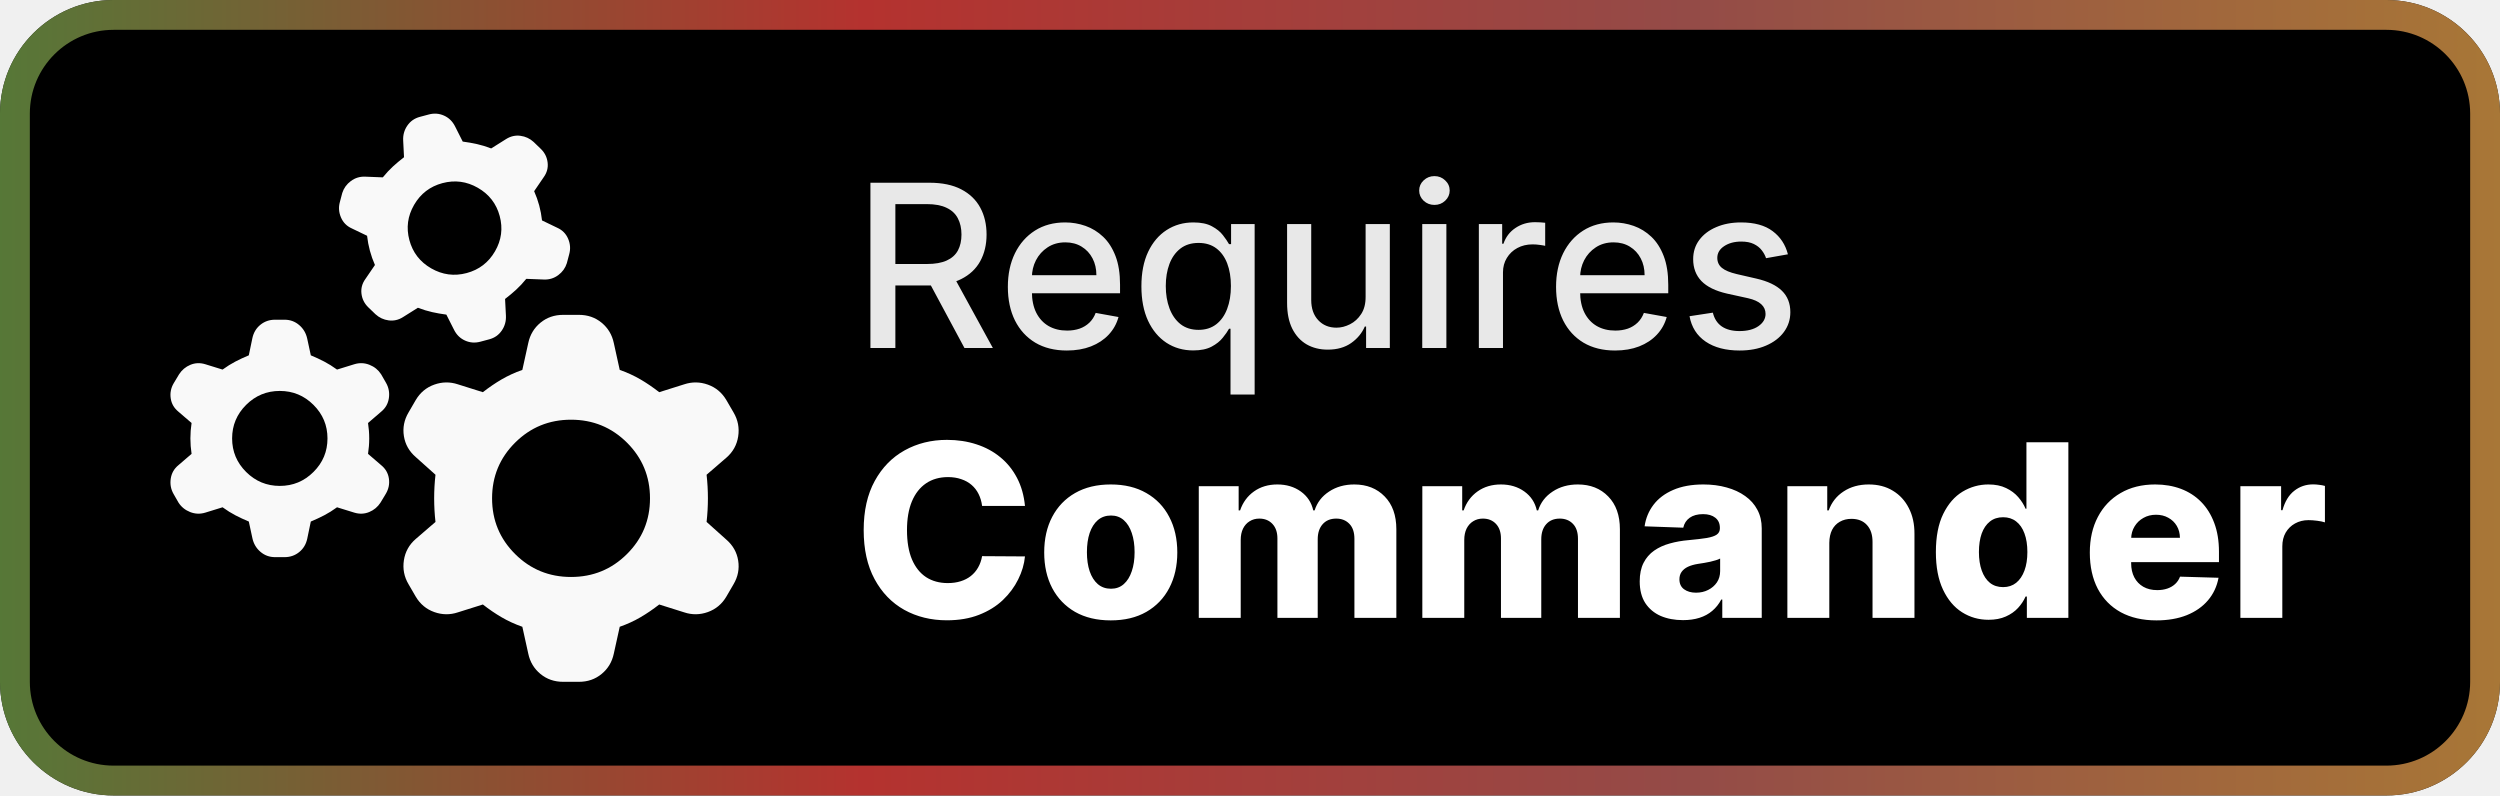
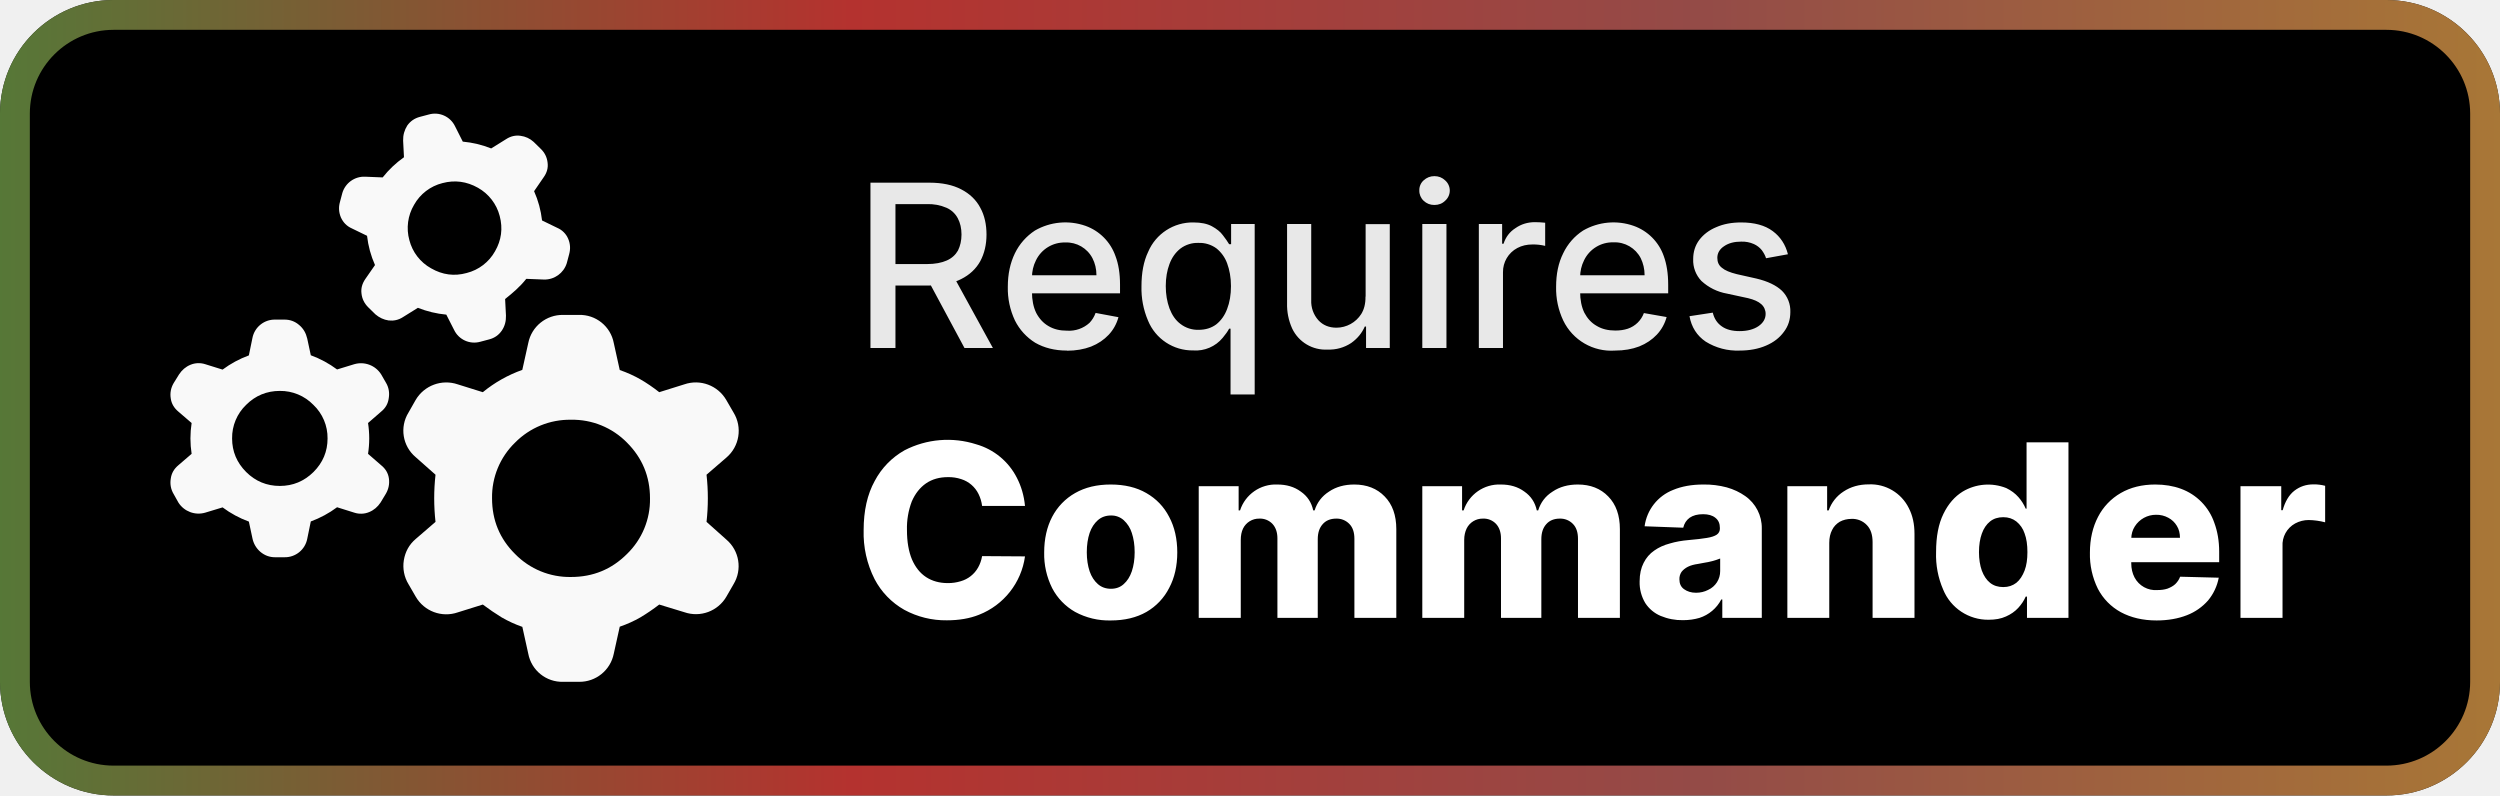
- <svg xmlns="http://www.w3.org/2000/svg" width="176" height="56" viewBox="0 0 176 56" fill="none">
-   <rect width="176" height="56" rx="8" fill="black" />
-   <rect x="1.05" y="1.05" width="173.9" height="53.9" rx="6.95" stroke="url(#paint0_linear_1_50)" stroke-opacity="0.88" stroke-width="2.1" />
-   <g filter="url(#filter0_d_1_50)">
-     <path d="M36.773 44.125C36.248 43.94 35.762 43.718 35.314 43.456C34.866 43.195 34.426 42.895 33.994 42.556L32.233 43.11C31.677 43.295 31.121 43.287 30.566 43.087C30.01 42.887 29.577 42.526 29.268 42.003L28.759 41.126C28.45 40.604 28.342 40.042 28.434 39.443C28.527 38.843 28.805 38.343 29.268 37.943L30.658 36.744C30.596 36.19 30.565 35.637 30.565 35.083C30.565 34.53 30.596 33.976 30.658 33.422L29.268 32.177C28.805 31.777 28.527 31.285 28.434 30.701C28.342 30.116 28.45 29.563 28.759 29.04L29.268 28.163C29.577 27.641 30.009 27.279 30.566 27.079C31.121 26.88 31.677 26.872 32.233 27.056L33.994 27.61C34.426 27.272 34.866 26.972 35.314 26.71C35.762 26.449 36.248 26.226 36.773 26.041L37.19 24.15C37.314 23.566 37.599 23.089 38.047 22.72C38.495 22.351 39.028 22.166 39.645 22.166H40.757C41.375 22.166 41.907 22.351 42.355 22.72C42.803 23.089 43.089 23.566 43.212 24.15L43.629 26.041C44.154 26.226 44.641 26.449 45.088 26.71C45.536 26.972 45.976 27.272 46.409 27.61L48.169 27.056C48.725 26.872 49.281 26.88 49.837 27.079C50.393 27.279 50.825 27.641 51.134 28.163L51.644 29.04C51.952 29.563 52.06 30.124 51.968 30.724C51.876 31.323 51.598 31.823 51.134 32.223L49.744 33.422C49.806 33.976 49.837 34.53 49.837 35.083C49.837 35.637 49.806 36.19 49.744 36.744L51.134 37.989C51.597 38.389 51.875 38.881 51.968 39.466C52.06 40.05 51.952 40.604 51.644 41.126L51.134 42.003C50.825 42.526 50.393 42.887 49.837 43.087C49.281 43.287 48.725 43.295 48.169 43.11L46.409 42.556C45.976 42.895 45.536 43.195 45.088 43.456C44.641 43.718 44.154 43.94 43.629 44.125L43.212 46.016C43.089 46.601 42.803 47.077 42.355 47.446C41.907 47.816 41.375 48 40.757 48H39.645C39.028 48 38.495 47.816 38.047 47.446C37.599 47.077 37.313 46.601 37.19 46.016L36.773 44.125ZM40.201 40.619C41.745 40.619 43.058 40.081 44.139 39.004C45.22 37.928 45.76 36.621 45.76 35.083C45.76 33.545 45.22 32.239 44.139 31.162C43.058 30.086 41.745 29.547 40.201 29.547C38.657 29.547 37.345 30.086 36.264 31.162C35.183 32.239 34.642 33.545 34.642 35.083C34.642 36.621 35.183 37.928 36.264 39.004C37.345 40.081 38.657 40.619 40.201 40.619Z" fill="#F9F9F9" />
-     <path d="M17.516 36.716C17.18 36.576 16.866 36.43 16.572 36.277C16.278 36.124 15.977 35.936 15.67 35.713L14.453 36.089C14.089 36.2 13.732 36.186 13.383 36.047C13.033 35.908 12.76 35.685 12.564 35.378L12.229 34.793C12.033 34.459 11.963 34.097 12.019 33.707C12.075 33.317 12.256 32.996 12.564 32.746L13.487 31.952C13.432 31.59 13.404 31.227 13.404 30.865C13.404 30.503 13.432 30.141 13.487 29.779L12.564 28.985C12.256 28.734 12.074 28.421 12.019 28.044C11.963 27.668 12.033 27.313 12.229 26.979L12.606 26.352C12.802 26.046 13.068 25.823 13.403 25.683C13.739 25.544 14.089 25.53 14.453 25.642L15.669 26.018C15.977 25.795 16.278 25.607 16.572 25.454C16.866 25.3 17.18 25.154 17.516 25.015L17.768 23.803C17.852 23.413 18.041 23.1 18.334 22.863C18.628 22.626 18.971 22.508 19.363 22.508H20.034C20.426 22.508 20.768 22.633 21.062 22.884C21.356 23.134 21.545 23.455 21.629 23.845L21.881 25.015C22.216 25.154 22.531 25.3 22.825 25.454C23.118 25.607 23.419 25.795 23.727 26.018L24.944 25.642C25.308 25.53 25.664 25.544 26.014 25.683C26.364 25.823 26.637 26.046 26.832 26.352L27.168 26.937C27.364 27.271 27.434 27.634 27.378 28.024C27.322 28.414 27.14 28.734 26.832 28.985L25.909 29.779C25.965 30.141 25.993 30.503 25.993 30.865C25.993 31.227 25.965 31.59 25.909 31.952L26.832 32.746C27.14 32.996 27.322 33.31 27.378 33.686C27.434 34.062 27.364 34.417 27.168 34.752L26.791 35.378C26.595 35.685 26.329 35.908 25.993 36.047C25.657 36.186 25.308 36.2 24.944 36.089L23.727 35.713C23.419 35.936 23.118 36.124 22.825 36.277C22.531 36.43 22.216 36.576 21.881 36.716L21.629 37.928C21.545 38.318 21.356 38.631 21.062 38.868C20.769 39.105 20.426 39.223 20.034 39.223H19.363C18.971 39.223 18.628 39.098 18.334 38.847C18.041 38.596 17.852 38.276 17.768 37.886L17.516 36.716ZM19.698 34.208C20.622 34.208 21.412 33.881 22.069 33.226C22.727 32.572 23.055 31.785 23.055 30.865C23.055 29.946 22.727 29.159 22.069 28.504C21.412 27.849 20.622 27.522 19.698 27.522C18.775 27.522 17.985 27.849 17.327 28.504C16.67 29.159 16.341 29.946 16.341 30.865C16.341 31.785 16.67 32.572 17.327 33.226C17.985 33.881 18.775 34.208 19.698 34.208Z" fill="#F9F9F9" />
-     <path d="M29.553 8.229C29.182 8.328 28.889 8.533 28.675 8.845C28.461 9.156 28.363 9.507 28.384 9.898L28.443 11.069C28.161 11.286 27.9 11.504 27.661 11.723C27.422 11.943 27.185 12.197 26.95 12.486L25.702 12.437C25.329 12.423 24.995 12.527 24.699 12.747C24.404 12.967 24.202 13.247 24.095 13.587L23.926 14.226C23.826 14.592 23.852 14.952 24.004 15.307C24.156 15.663 24.41 15.92 24.766 16.08L25.842 16.598C25.882 16.955 25.947 17.305 26.04 17.648C26.132 17.991 26.251 18.327 26.396 18.656L25.724 19.641C25.496 19.956 25.404 20.299 25.447 20.669C25.49 21.039 25.647 21.358 25.917 21.625L26.434 22.123C26.698 22.364 27.006 22.508 27.36 22.555C27.713 22.602 28.048 22.527 28.364 22.329L29.42 21.666C29.769 21.799 30.101 21.901 30.419 21.972C30.736 22.043 31.071 22.102 31.424 22.149L31.972 23.233C32.15 23.581 32.409 23.83 32.748 23.98C33.086 24.13 33.441 24.156 33.812 24.057L34.447 23.887C34.818 23.788 35.111 23.583 35.325 23.271C35.54 22.959 35.637 22.608 35.617 22.218L35.557 21.046C35.84 20.829 36.1 20.612 36.339 20.392C36.579 20.173 36.816 19.919 37.05 19.63L38.298 19.679C38.671 19.692 39.005 19.589 39.301 19.369C39.597 19.149 39.798 18.869 39.905 18.529L40.074 17.89C40.174 17.524 40.148 17.163 39.996 16.808C39.844 16.453 39.59 16.196 39.234 16.036L38.158 15.518C38.119 15.16 38.053 14.81 37.961 14.467C37.868 14.125 37.75 13.789 37.604 13.46L38.276 12.475C38.504 12.16 38.596 11.817 38.553 11.447C38.511 11.076 38.354 10.758 38.083 10.491L37.566 9.992C37.302 9.752 36.994 9.608 36.641 9.561C36.287 9.514 35.952 9.589 35.636 9.786L34.58 10.45C34.231 10.317 33.899 10.214 33.582 10.144C33.264 10.073 32.929 10.014 32.576 9.967L32.029 8.883C31.85 8.535 31.591 8.286 31.253 8.136C30.914 7.986 30.56 7.96 30.189 8.059L29.553 8.229ZM31.148 12.892C32.023 12.659 32.854 12.769 33.644 13.223C34.433 13.677 34.945 14.339 35.179 15.21C35.413 16.08 35.303 16.909 34.847 17.695C34.391 18.481 33.726 18.99 32.852 19.224C31.978 19.457 31.146 19.346 30.357 18.893C29.567 18.439 29.055 17.777 28.821 16.906C28.587 16.036 28.698 15.207 29.153 14.421C29.609 13.635 30.274 13.126 31.148 12.892Z" fill="#F9F9F9" />
+ <svg xmlns="http://www.w3.org/2000/svg" width="176" height="56" fill="none">
+   <rect width="176" height="56" fill="#000" rx="8" />
+   <rect width="173.9" height="53.9" x="1.05" y="1.05" stroke="url(#a)" stroke-opacity=".88" stroke-width="2.1" rx="6.95" />
+   <g fill="#F9F9F9" filter="url(#b)">
+     <path d="M36.77 44.13a8.44 8.44 0 0 1-1.46-.67c-.44-.27-.88-.57-1.32-.9l-1.76.55a2.48 2.48 0 0 1-2.96-1.1l-.51-.88a2.48 2.48 0 0 1-.33-1.69c.1-.6.37-1.1.84-1.5l1.39-1.2a14.98 14.98 0 0 1 0-3.32l-1.4-1.24a2.43 2.43 0 0 1-.5-3.14l.5-.88a2.5 2.5 0 0 1 2.97-1.1l1.76.55a9.28 9.28 0 0 1 2.78-1.57l.42-1.89a2.46 2.46 0 0 1 2.46-1.98h1.1a2.43 2.43 0 0 1 2.46 1.98l.42 1.9c.52.18 1.01.4 1.46.66.45.26.89.56 1.32.9l1.76-.55a2.48 2.48 0 0 1 2.96 1.1l.51.88a2.47 2.47 0 0 1-.51 3.18l-1.39 1.2a15 15 0 0 1 0 3.32l1.4 1.25a2.45 2.45 0 0 1 .5 3.14l-.5.87a2.48 2.48 0 0 1-2.96 1.1l-1.77-.54a14 14 0 0 1-1.32.9c-.45.26-.94.48-1.46.66l-.42 1.9A2.46 2.46 0 0 1 40.76 48h-1.11a2.43 2.43 0 0 1-2.46-1.98l-.42-1.9Zm3.43-3.51c1.55 0 2.86-.54 3.94-1.62a5.33 5.33 0 0 0 1.62-3.92c0-1.53-.54-2.84-1.62-3.92a5.37 5.37 0 0 0-3.94-1.61 5.4 5.4 0 0 0-3.94 1.61 5.33 5.33 0 0 0-1.62 3.92c0 1.54.54 2.85 1.62 3.92a5.37 5.37 0 0 0 3.94 1.62Zm-22.68-3.9a7.29 7.29 0 0 1-1.85-1l-1.22.37a1.68 1.68 0 0 1-1.89-.71l-.33-.59c-.2-.33-.27-.7-.21-1.08.05-.4.24-.71.54-.96l.93-.8a7.13 7.13 0 0 1 0-2.17l-.93-.8c-.3-.25-.49-.56-.54-.94-.06-.37.01-.73.2-1.06l.39-.63c.2-.3.46-.53.8-.67a1.5 1.5 0 0 1 1.04-.04l1.22.38a7.33 7.33 0 0 1 1.85-1l.25-1.22a1.6 1.6 0 0 1 1.6-1.3h.66c.4 0 .74.13 1.03.38.3.25.48.57.57.96l.25 1.17a7.33 7.33 0 0 1 1.85 1l1.21-.37a1.68 1.68 0 0 1 1.89.71l.34.59c.2.33.26.7.2 1.08-.05.4-.23.71-.54.96l-.92.8a7.11 7.11 0 0 1 0 2.17l.92.8c.31.25.5.56.55.94.05.37-.02.73-.21 1.06l-.38.63c-.2.3-.46.53-.8.67a1.5 1.5 0 0 1-1.05.04l-1.21-.38a7.35 7.35 0 0 1-1.85 1l-.25 1.22a1.6 1.6 0 0 1-1.6 1.3h-.67c-.39 0-.73-.13-1.03-.38a1.7 1.7 0 0 1-.56-.96l-.25-1.17Zm2.18-2.51c.92 0 1.71-.33 2.37-.98.66-.66.99-1.45.99-2.36a3.2 3.2 0 0 0-1-2.37 3.24 3.24 0 0 0-2.36-.98c-.92 0-1.72.33-2.37.98a3.21 3.21 0 0 0-.99 2.37c0 .91.33 1.7.99 2.36.65.65 1.45.98 2.37.98Zm9.85-25.98c-.37.1-.66.3-.88.61-.2.32-.3.67-.29 1.06l.06 1.17a7.17 7.17 0 0 0-1.5 1.42l-1.24-.05a1.6 1.6 0 0 0-1.6 1.15l-.17.64c-.1.36-.08.72.07 1.08.16.35.41.61.77.77l1.07.52a6.98 6.98 0 0 0 .56 2.06l-.68.98c-.22.32-.32.66-.27 1.03.04.37.2.69.47.96l.51.5c.27.23.58.38.93.43.35.04.69-.03 1-.23l1.06-.66a7.23 7.23 0 0 0 2 .48l.55 1.08a1.57 1.57 0 0 0 1.84.83l.64-.17c.37-.1.66-.3.88-.62.21-.31.3-.66.29-1.05l-.06-1.17c.28-.22.54-.44.78-.66.24-.22.48-.47.71-.76l1.25.05a1.64 1.64 0 0 0 1.6-1.15l.17-.64c.1-.37.08-.73-.07-1.08a1.45 1.45 0 0 0-.77-.77l-1.07-.52a6.98 6.98 0 0 0-.56-2.06l.68-.99c.22-.31.32-.65.27-1.02-.04-.37-.2-.7-.47-.96l-.51-.5a1.67 1.67 0 0 0-.93-.43c-.35-.05-.69.03-1 .23l-1.06.66a7.21 7.21 0 0 0-2-.48l-.55-1.09a1.57 1.57 0 0 0-1.84-.82l-.64.17Zm1.6 4.66c.87-.23 1.7-.12 2.5.33a3.2 3.2 0 0 1 1.53 1.99c.23.87.12 1.7-.33 2.48a3.17 3.17 0 0 1-2 1.53c-.87.24-1.7.13-2.5-.33a3.16 3.16 0 0 1-1.53-1.98 3.2 3.2 0 0 1 .33-2.49 3.17 3.17 0 0 1 2-1.53Z" />
  </g>
-   <g filter="url(#filter1_d_1_50)">
-     <path d="M61.278 24.5V12.864H65.426C66.328 12.864 67.076 13.019 67.67 13.329C68.269 13.64 68.716 14.07 69.011 14.619C69.307 15.165 69.454 15.795 69.454 16.511C69.454 17.224 69.305 17.85 69.006 18.392C68.71 18.93 68.263 19.349 67.665 19.648C67.07 19.947 66.322 20.097 65.42 20.097H62.278V18.585H65.261C65.829 18.585 66.292 18.504 66.648 18.341C67.008 18.178 67.271 17.941 67.438 17.631C67.604 17.32 67.688 16.947 67.688 16.511C67.688 16.072 67.602 15.691 67.432 15.369C67.265 15.047 67.002 14.801 66.642 14.631C66.286 14.456 65.818 14.369 65.239 14.369H63.034V24.5H61.278ZM67.023 19.25L69.898 24.5H67.898L65.079 19.25H67.023ZM75.106 24.676C74.247 24.676 73.506 24.492 72.885 24.125C72.267 23.754 71.79 23.233 71.453 22.562C71.12 21.888 70.953 21.099 70.953 20.193C70.953 19.299 71.12 18.511 71.453 17.829C71.79 17.148 72.26 16.616 72.862 16.233C73.468 15.85 74.177 15.659 74.987 15.659C75.48 15.659 75.957 15.741 76.419 15.903C76.881 16.066 77.296 16.322 77.663 16.67C78.031 17.019 78.32 17.472 78.533 18.028C78.745 18.581 78.851 19.254 78.851 20.045V20.648H71.913V19.375H77.186C77.186 18.928 77.095 18.532 76.913 18.188C76.731 17.839 76.476 17.564 76.146 17.364C75.82 17.163 75.438 17.062 74.999 17.062C74.521 17.062 74.105 17.18 73.749 17.415C73.396 17.646 73.124 17.949 72.93 18.324C72.741 18.695 72.646 19.099 72.646 19.534V20.528C72.646 21.112 72.749 21.608 72.953 22.017C73.161 22.426 73.451 22.739 73.822 22.954C74.194 23.167 74.627 23.273 75.124 23.273C75.445 23.273 75.739 23.227 76.004 23.136C76.269 23.042 76.499 22.901 76.692 22.716C76.885 22.53 77.033 22.301 77.135 22.028L78.743 22.318C78.614 22.792 78.383 23.206 78.05 23.562C77.72 23.915 77.305 24.189 76.805 24.386C76.309 24.579 75.743 24.676 75.106 24.676ZM86.628 27.773V23.142H86.525C86.423 23.328 86.275 23.54 86.082 23.778C85.893 24.017 85.632 24.225 85.298 24.403C84.965 24.581 84.533 24.67 84.003 24.67C83.298 24.67 82.669 24.491 82.117 24.131C81.567 23.767 81.135 23.25 80.821 22.579C80.51 21.905 80.355 21.097 80.355 20.153C80.355 19.21 80.512 18.403 80.827 17.733C81.145 17.062 81.581 16.549 82.133 16.193C82.686 15.837 83.313 15.659 84.014 15.659C84.556 15.659 84.992 15.75 85.321 15.932C85.654 16.11 85.912 16.318 86.094 16.557C86.279 16.795 86.423 17.006 86.525 17.188H86.668V15.773H88.327V27.773H86.628ZM84.378 23.222C84.867 23.222 85.279 23.093 85.617 22.835C85.957 22.574 86.215 22.212 86.389 21.75C86.567 21.288 86.656 20.75 86.656 20.136C86.656 19.53 86.569 19 86.395 18.545C86.221 18.091 85.965 17.737 85.628 17.483C85.291 17.229 84.874 17.102 84.378 17.102C83.867 17.102 83.44 17.235 83.099 17.5C82.758 17.765 82.501 18.127 82.327 18.585C82.156 19.044 82.071 19.561 82.071 20.136C82.071 20.72 82.158 21.244 82.332 21.71C82.507 22.176 82.764 22.545 83.105 22.818C83.45 23.087 83.874 23.222 84.378 23.222ZM96.139 20.881V15.773H97.844V24.5H96.173V22.989H96.082C95.882 23.454 95.56 23.843 95.117 24.153C94.677 24.46 94.13 24.614 93.474 24.614C92.914 24.614 92.418 24.491 91.986 24.244C91.558 23.994 91.221 23.625 90.974 23.136C90.732 22.648 90.611 22.044 90.611 21.324V15.773H92.31V21.119C92.31 21.714 92.474 22.188 92.804 22.54C93.133 22.892 93.561 23.068 94.088 23.068C94.406 23.068 94.722 22.989 95.037 22.829C95.355 22.67 95.618 22.43 95.827 22.108C96.039 21.786 96.143 21.377 96.139 20.881ZM100.126 24.5V15.773H101.825V24.5H100.126ZM100.984 14.426C100.689 14.426 100.435 14.328 100.223 14.131C100.015 13.93 99.91 13.691 99.91 13.415C99.91 13.134 100.015 12.896 100.223 12.699C100.435 12.498 100.689 12.398 100.984 12.398C101.28 12.398 101.532 12.498 101.74 12.699C101.952 12.896 102.058 13.134 102.058 13.415C102.058 13.691 101.952 13.93 101.74 14.131C101.532 14.328 101.28 14.426 100.984 14.426ZM104.111 24.5V15.773H105.753V17.159H105.844C106.003 16.689 106.283 16.32 106.685 16.051C107.09 15.778 107.548 15.642 108.06 15.642C108.166 15.642 108.291 15.646 108.435 15.653C108.582 15.661 108.698 15.67 108.781 15.682V17.307C108.713 17.288 108.592 17.267 108.418 17.244C108.243 17.218 108.069 17.204 107.895 17.204C107.493 17.204 107.135 17.29 106.821 17.46C106.51 17.627 106.264 17.86 106.082 18.159C105.901 18.454 105.81 18.792 105.81 19.17V24.5H104.111ZM113.7 24.676C112.84 24.676 112.1 24.492 111.479 24.125C110.861 23.754 110.384 23.233 110.047 22.562C109.714 21.888 109.547 21.099 109.547 20.193C109.547 19.299 109.714 18.511 110.047 17.829C110.384 17.148 110.854 16.616 111.456 16.233C112.062 15.85 112.77 15.659 113.581 15.659C114.073 15.659 114.551 15.741 115.013 15.903C115.475 16.066 115.89 16.322 116.257 16.67C116.624 17.019 116.914 17.472 117.126 18.028C117.339 18.581 117.445 19.254 117.445 20.045V20.648H110.507V19.375H115.78C115.78 18.928 115.689 18.532 115.507 18.188C115.325 17.839 115.07 17.564 114.74 17.364C114.414 17.163 114.032 17.062 113.592 17.062C113.115 17.062 112.698 17.18 112.342 17.415C111.99 17.646 111.717 17.949 111.524 18.324C111.335 18.695 111.24 19.099 111.24 19.534V20.528C111.24 21.112 111.342 21.608 111.547 22.017C111.755 22.426 112.045 22.739 112.416 22.954C112.787 23.167 113.221 23.273 113.717 23.273C114.039 23.273 114.333 23.227 114.598 23.136C114.863 23.042 115.092 22.901 115.285 22.716C115.479 22.53 115.626 22.301 115.729 22.028L117.337 22.318C117.208 22.792 116.977 23.206 116.643 23.562C116.314 23.915 115.899 24.189 115.399 24.386C114.903 24.579 114.337 24.676 113.7 24.676ZM125.869 17.903L124.33 18.176C124.265 17.979 124.163 17.792 124.023 17.614C123.886 17.436 123.701 17.29 123.466 17.176C123.231 17.062 122.937 17.006 122.585 17.006C122.104 17.006 121.703 17.114 121.381 17.329C121.059 17.542 120.898 17.816 120.898 18.153C120.898 18.445 121.006 18.68 121.222 18.858C121.437 19.036 121.786 19.182 122.267 19.295L123.653 19.614C124.456 19.799 125.055 20.085 125.449 20.472C125.843 20.858 126.04 21.36 126.04 21.977C126.04 22.5 125.888 22.966 125.585 23.375C125.286 23.78 124.867 24.099 124.33 24.329C123.795 24.561 123.176 24.676 122.472 24.676C121.494 24.676 120.697 24.468 120.08 24.051C119.462 23.631 119.083 23.034 118.943 22.261L120.585 22.011C120.687 22.439 120.898 22.763 121.216 22.983C121.534 23.199 121.949 23.307 122.46 23.307C123.017 23.307 123.462 23.191 123.795 22.96C124.129 22.725 124.295 22.439 124.295 22.102C124.295 21.829 124.193 21.6 123.989 21.415C123.788 21.229 123.479 21.089 123.062 20.994L121.585 20.67C120.771 20.485 120.169 20.189 119.778 19.784C119.392 19.379 119.199 18.866 119.199 18.244C119.199 17.729 119.343 17.278 119.631 16.892C119.919 16.506 120.316 16.204 120.824 15.989C121.331 15.769 121.913 15.659 122.568 15.659C123.511 15.659 124.254 15.864 124.795 16.273C125.337 16.678 125.695 17.222 125.869 17.903Z" fill="#E8E8E8" />
-     <path d="M72.158 35.616H69.14C69.1 35.306 69.017 35.026 68.892 34.777C68.768 34.527 68.603 34.314 68.397 34.137C68.192 33.96 67.949 33.825 67.667 33.732C67.389 33.636 67.081 33.587 66.743 33.587C66.144 33.587 65.626 33.734 65.192 34.028C64.761 34.322 64.429 34.746 64.196 35.302C63.966 35.857 63.852 36.529 63.852 37.318C63.852 38.139 63.968 38.827 64.202 39.383C64.439 39.934 64.771 40.351 65.198 40.632C65.628 40.91 66.138 41.049 66.725 41.049C67.055 41.049 67.355 41.007 67.625 40.922C67.898 40.838 68.138 40.715 68.343 40.554C68.552 40.389 68.723 40.19 68.856 39.956C68.993 39.719 69.088 39.451 69.14 39.153L72.158 39.172C72.106 39.719 71.947 40.258 71.681 40.789C71.42 41.321 71.06 41.806 70.601 42.244C70.142 42.679 69.583 43.025 68.923 43.283C68.267 43.54 67.514 43.669 66.665 43.669C65.546 43.669 64.544 43.423 63.658 42.932C62.777 42.438 62.081 41.717 61.57 40.771C61.059 39.825 60.803 38.675 60.803 37.318C60.803 35.958 61.062 34.805 61.582 33.859C62.101 32.913 62.803 32.195 63.688 31.704C64.574 31.213 65.566 30.967 66.665 30.967C67.413 30.967 68.106 31.072 68.742 31.281C69.377 31.486 69.937 31.788 70.42 32.187C70.903 32.581 71.295 33.066 71.597 33.642C71.899 34.217 72.086 34.875 72.158 35.616ZM78.197 43.675C77.223 43.675 76.386 43.476 75.685 43.077C74.989 42.675 74.452 42.115 74.074 41.399C73.699 40.679 73.512 39.844 73.512 38.894C73.512 37.94 73.699 37.105 74.074 36.389C74.452 35.668 74.989 35.109 75.685 34.71C76.386 34.308 77.223 34.106 78.197 34.106C79.171 34.106 80.006 34.308 80.702 34.71C81.402 35.109 81.94 35.668 82.314 36.389C82.692 37.105 82.882 37.94 82.882 38.894C82.882 39.844 82.692 40.679 82.314 41.399C81.94 42.115 81.402 42.675 80.702 43.077C80.006 43.476 79.171 43.675 78.197 43.675ZM78.215 41.447C78.569 41.447 78.869 41.339 79.114 41.121C79.36 40.904 79.547 40.602 79.676 40.216C79.809 39.83 79.875 39.383 79.875 38.876C79.875 38.361 79.809 37.91 79.676 37.523C79.547 37.137 79.36 36.835 79.114 36.618C78.869 36.401 78.569 36.292 78.215 36.292C77.849 36.292 77.539 36.401 77.285 36.618C77.036 36.835 76.844 37.137 76.712 37.523C76.583 37.91 76.519 38.361 76.519 38.876C76.519 39.383 76.583 39.83 76.712 40.216C76.844 40.602 77.036 40.904 77.285 41.121C77.539 41.339 77.849 41.447 78.215 41.447ZM84.394 43.5V34.227H87.201V35.93H87.303C87.497 35.366 87.823 34.922 88.281 34.596C88.74 34.27 89.288 34.106 89.924 34.106C90.567 34.106 91.119 34.272 91.578 34.602C92.037 34.932 92.328 35.374 92.453 35.93H92.55C92.723 35.378 93.061 34.938 93.564 34.608C94.067 34.273 94.66 34.106 95.345 34.106C96.222 34.106 96.934 34.388 97.482 34.952C98.029 35.511 98.303 36.28 98.303 37.258V43.5H95.351V37.934C95.351 37.471 95.232 37.119 94.995 36.877C94.757 36.632 94.449 36.509 94.071 36.509C93.664 36.509 93.344 36.642 93.111 36.908C92.882 37.169 92.767 37.521 92.767 37.964V43.5H89.93V37.904C89.93 37.473 89.813 37.133 89.579 36.883C89.346 36.634 89.038 36.509 88.656 36.509C88.398 36.509 88.171 36.572 87.974 36.696C87.776 36.817 87.621 36.99 87.509 37.215C87.4 37.441 87.346 37.706 87.346 38.012V43.5H84.394ZM100.132 43.5V34.227H102.939V35.93H103.042C103.235 35.366 103.561 34.922 104.02 34.596C104.479 34.27 105.026 34.106 105.662 34.106C106.306 34.106 106.857 34.272 107.316 34.602C107.775 34.932 108.067 35.374 108.191 35.93H108.288C108.461 35.378 108.799 34.938 109.302 34.608C109.805 34.273 110.399 34.106 111.083 34.106C111.96 34.106 112.673 34.388 113.22 34.952C113.767 35.511 114.041 36.28 114.041 37.258V43.5H111.089V37.934C111.089 37.471 110.97 37.119 110.733 36.877C110.495 36.632 110.188 36.509 109.809 36.509C109.403 36.509 109.083 36.642 108.849 36.908C108.62 37.169 108.505 37.521 108.505 37.964V43.5H105.668V37.904C105.668 37.473 105.551 37.133 105.318 36.883C105.084 36.634 104.776 36.509 104.394 36.509C104.136 36.509 103.909 36.572 103.712 36.696C103.515 36.817 103.36 36.99 103.247 37.215C103.138 37.441 103.084 37.706 103.084 38.012V43.5H100.132ZM118.484 43.657C117.893 43.657 117.367 43.558 116.909 43.361C116.454 43.16 116.094 42.858 115.828 42.456C115.566 42.049 115.436 41.54 115.436 40.928C115.436 40.413 115.526 39.978 115.707 39.624C115.888 39.27 116.138 38.982 116.456 38.761C116.774 38.54 117.14 38.373 117.555 38.26C117.969 38.143 118.412 38.065 118.883 38.025C119.41 37.976 119.835 37.926 120.156 37.874C120.478 37.817 120.712 37.739 120.857 37.638C121.006 37.533 121.08 37.387 121.08 37.197V37.167C121.08 36.857 120.973 36.618 120.76 36.449C120.547 36.28 120.259 36.195 119.897 36.195C119.507 36.195 119.193 36.28 118.955 36.449C118.718 36.618 118.567 36.851 118.502 37.149L115.78 37.053C115.86 36.489 116.067 35.986 116.402 35.543C116.74 35.097 117.202 34.746 117.79 34.493C118.382 34.235 119.092 34.106 119.921 34.106C120.513 34.106 121.058 34.177 121.557 34.318C122.056 34.455 122.491 34.656 122.861 34.922C123.231 35.183 123.517 35.505 123.718 35.887C123.924 36.27 124.026 36.706 124.026 37.197V43.5H121.249V42.208H121.177C121.012 42.522 120.8 42.788 120.543 43.005C120.289 43.222 119.989 43.385 119.643 43.494C119.301 43.603 118.915 43.657 118.484 43.657ZM119.396 41.725C119.714 41.725 120 41.661 120.253 41.532C120.511 41.403 120.716 41.226 120.869 41.001C121.022 40.771 121.098 40.506 121.098 40.204V39.322C121.014 39.367 120.911 39.407 120.79 39.443C120.674 39.479 120.545 39.514 120.404 39.546C120.263 39.578 120.118 39.606 119.969 39.63C119.82 39.654 119.678 39.677 119.541 39.697C119.263 39.741 119.026 39.809 118.828 39.902C118.635 39.995 118.486 40.115 118.382 40.264C118.281 40.409 118.231 40.582 118.231 40.783C118.231 41.089 118.339 41.323 118.557 41.484C118.778 41.645 119.058 41.725 119.396 41.725ZM128.783 38.212V43.5H125.831V34.227H128.638V35.93H128.741C128.946 35.362 129.296 34.917 129.791 34.596C130.286 34.27 130.876 34.106 131.56 34.106C132.212 34.106 132.778 34.253 133.257 34.547C133.74 34.837 134.114 35.243 134.379 35.767C134.649 36.286 134.782 36.894 134.778 37.59V43.5H131.826V38.169C131.83 37.654 131.699 37.252 131.433 36.962C131.172 36.672 130.808 36.527 130.341 36.527C130.031 36.527 129.757 36.596 129.52 36.733C129.286 36.865 129.105 37.057 128.976 37.306C128.852 37.556 128.787 37.858 128.783 38.212ZM139.992 43.633C139.308 43.633 138.686 43.456 138.127 43.102C137.567 42.747 137.121 42.216 136.787 41.508C136.453 40.8 136.286 39.92 136.286 38.87C136.286 37.779 136.459 36.882 136.805 36.177C137.151 35.473 137.604 34.952 138.163 34.614C138.727 34.276 139.332 34.106 139.98 34.106C140.467 34.106 140.884 34.191 141.23 34.36C141.576 34.525 141.862 34.738 142.087 35C142.313 35.262 142.484 35.533 142.6 35.815H142.661V31.136H145.613V43.5H142.691V41.997H142.6C142.476 42.282 142.298 42.55 142.069 42.8C141.84 43.049 141.552 43.251 141.206 43.403C140.864 43.556 140.459 43.633 139.992 43.633ZM141.019 41.333C141.377 41.333 141.683 41.232 141.936 41.031C142.19 40.826 142.385 40.538 142.522 40.168C142.659 39.797 142.727 39.363 142.727 38.864C142.727 38.356 142.659 37.92 142.522 37.554C142.389 37.187 142.194 36.906 141.936 36.708C141.683 36.511 141.377 36.413 141.019 36.413C140.652 36.413 140.342 36.513 140.089 36.715C139.835 36.916 139.642 37.199 139.509 37.566C139.381 37.932 139.316 38.365 139.316 38.864C139.316 39.363 139.383 39.797 139.515 40.168C139.648 40.538 139.839 40.826 140.089 41.031C140.342 41.232 140.652 41.333 141.019 41.333ZM151.814 43.675C150.844 43.675 150.007 43.484 149.303 43.102C148.602 42.715 148.063 42.166 147.685 41.453C147.311 40.737 147.123 39.886 147.123 38.9C147.123 37.942 147.313 37.105 147.691 36.389C148.069 35.668 148.602 35.109 149.291 34.71C149.979 34.308 150.79 34.106 151.724 34.106C152.384 34.106 152.987 34.209 153.535 34.414C154.082 34.62 154.555 34.923 154.953 35.326C155.352 35.728 155.662 36.225 155.883 36.817C156.104 37.405 156.215 38.079 156.215 38.84V39.576H148.156V37.861H153.468C153.464 37.548 153.39 37.268 153.245 37.022C153.1 36.777 152.901 36.586 152.647 36.449C152.398 36.308 152.11 36.238 151.784 36.238C151.454 36.238 151.158 36.312 150.897 36.461C150.635 36.606 150.428 36.805 150.275 37.059C150.122 37.308 150.041 37.592 150.033 37.91V39.654C150.033 40.033 150.108 40.365 150.257 40.651C150.406 40.932 150.617 41.152 150.89 41.309C151.164 41.465 151.49 41.544 151.868 41.544C152.13 41.544 152.368 41.508 152.581 41.435C152.794 41.363 152.977 41.256 153.13 41.115C153.283 40.974 153.398 40.801 153.474 40.596L156.185 40.675C156.072 41.282 155.825 41.812 155.442 42.262C155.064 42.709 154.567 43.057 153.951 43.307C153.335 43.552 152.623 43.675 151.814 43.675ZM157.723 43.5V34.227H160.59V35.918H160.687C160.856 35.306 161.132 34.851 161.514 34.553C161.896 34.251 162.341 34.1 162.848 34.1C162.985 34.1 163.126 34.111 163.271 34.131C163.416 34.147 163.55 34.173 163.675 34.209V36.775C163.534 36.727 163.349 36.688 163.12 36.66C162.894 36.632 162.693 36.618 162.516 36.618C162.166 36.618 161.85 36.696 161.568 36.853C161.291 37.006 161.071 37.222 160.91 37.499C160.753 37.773 160.675 38.095 160.675 38.465V43.5H157.723Z" fill="white" />
+   <g filter="url(#c)">
+     <path fill="#E8E8E8" d="M61.28 24.5V12.86h4.15c.9 0 1.65.16 2.24.47.6.31 1.05.74 1.34 1.29.3.54.44 1.18.44 1.9 0 .7-.15 1.33-.44 1.87-.3.54-.75.96-1.35 1.26-.59.3-1.34.45-2.24.45h-3.14v-1.51h2.98c.57 0 1.03-.09 1.39-.25.36-.16.62-.4.79-.7.16-.32.25-.7.25-1.13 0-.44-.09-.82-.26-1.14a1.65 1.65 0 0 0-.79-.74 3.2 3.2 0 0 0-1.4-.26h-2.2V24.5h-1.76Zm5.74-5.25 2.88 5.25h-2l-2.82-5.25h1.94Zm8.09 5.43c-.86 0-1.6-.19-2.23-.55a3.88 3.88 0 0 1-1.43-1.57 5.29 5.29 0 0 1-.5-2.37c0-.9.17-1.68.5-2.36a4 4 0 0 1 1.41-1.6 4.28 4.28 0 0 1 3.56-.33 3.47 3.47 0 0 1 2.11 2.13c.21.55.32 1.22.32 2.02v.6h-6.94v-1.27h5.28c0-.45-.1-.85-.28-1.2A2.06 2.06 0 0 0 75 17.07a2.23 2.23 0 0 0-2.07 1.26c-.19.38-.28.78-.28 1.21v1c0 .58.1 1.08.3 1.49.21.4.5.72.87.93.37.22.8.32 1.3.32a2.14 2.14 0 0 0 1.58-.55c.18-.19.33-.42.43-.7l1.61.3c-.13.47-.36.89-.69 1.24-.33.35-.74.63-1.24.83-.5.19-1.07.29-1.7.29Zm11.52 3.1v-4.64h-.1c-.1.19-.25.4-.45.64a2.46 2.46 0 0 1-2.08.89 3.38 3.38 0 0 1-3.18-2.1 5.76 5.76 0 0 1-.46-2.42c0-.94.15-1.75.47-2.42a3.4 3.4 0 0 1 3.19-2.07c.54 0 .97.09 1.3.27.33.18.6.39.77.63.19.24.33.45.44.63h.14v-1.42h1.66v12h-1.7Zm-2.25-4.56c.49 0 .9-.13 1.24-.38.34-.27.6-.63.77-1.09.18-.46.27-1 .27-1.61 0-.61-.1-1.14-.27-1.6a2.4 2.4 0 0 0-.76-1.06 2.02 2.02 0 0 0-1.25-.38 2 2 0 0 0-1.28.4c-.34.27-.6.63-.77 1.09-.17.45-.26.97-.26 1.55 0 .58.09 1.1.26 1.57.18.47.43.84.78 1.1a2 2 0 0 0 1.27.41Zm11.76-2.34v-5.1h1.7v8.72h-1.67v-1.51h-.09c-.2.46-.52.85-.96 1.16a2.8 2.8 0 0 1-1.65.46 2.6 2.6 0 0 1-2.5-1.48 4.06 4.06 0 0 1-.36-1.8v-5.56h1.7v5.35a2 2 0 0 0 .5 1.42c.32.35.75.53 1.28.53a2.08 2.08 0 0 0 1.74-.96c.2-.32.31-.73.3-1.23Zm3.99 3.62v-8.73h1.7v8.73h-1.7Zm.85-10.07c-.3 0-.55-.1-.76-.3a.96.96 0 0 1-.3-.72.92.92 0 0 1 .3-.71c.22-.2.47-.3.76-.3.3 0 .55.1.76.3a.95.95 0 0 1 0 1.43c-.2.2-.46.3-.76.3Zm3.13 10.07v-8.73h1.64v1.39h.1c.15-.47.43-.84.84-1.1.4-.28.86-.42 1.37-.42a7.24 7.24 0 0 1 .72.04v1.63a3.49 3.49 0 0 0-.89-.1c-.4 0-.75.08-1.07.25a1.9 1.9 0 0 0-1.01 1.71v5.33h-1.7Zm9.59.18a3.75 3.75 0 0 1-3.65-2.12 5.29 5.29 0 0 1-.5-2.37c0-.9.16-1.68.5-2.36a3.9 3.9 0 0 1 1.4-1.6 4.28 4.28 0 0 1 3.56-.33 3.47 3.47 0 0 1 2.12 2.13c.2.55.31 1.22.31 2.02v.6h-6.93v-1.27h5.27c0-.45-.1-.85-.27-1.2a2.06 2.06 0 0 0-1.92-1.12 2.23 2.23 0 0 0-2.07 1.26c-.19.38-.28.78-.28 1.21v1c0 .58.1 1.08.3 1.49.21.4.5.72.88.93.37.22.8.32 1.3.32.32 0 .61-.04.88-.13a1.83 1.83 0 0 0 1.13-1.1l1.6.28a2.9 2.9 0 0 1-.69 1.24c-.33.35-.74.63-1.24.83-.5.19-1.06.29-1.7.29Zm12.17-6.78-1.54.28c-.06-.2-.17-.39-.3-.57a1.52 1.52 0 0 0-.56-.43 2.02 2.02 0 0 0-.89-.17c-.48 0-.88.1-1.2.32-.32.21-.48.49-.48.82 0 .3.1.53.32.7.22.19.57.33 1.05.45l1.38.31c.8.19 1.4.48 1.8.86a2 2 0 0 1 .59 1.5c0 .53-.15 1-.46 1.4-.3.41-.71.73-1.25.96-.53.23-1.15.35-1.86.35a4.2 4.2 0 0 1-2.39-.63c-.62-.42-1-1.02-1.14-1.79l1.64-.25c.1.43.32.75.64.97.31.22.73.33 1.24.33.56 0 1-.12 1.34-.35.33-.23.5-.52.5-.86a.9.9 0 0 0-.31-.69c-.2-.18-.51-.32-.93-.42l-1.48-.32a3.55 3.55 0 0 1-1.8-.89 2.1 2.1 0 0 1-.58-1.54c0-.51.14-.96.43-1.35.29-.38.69-.69 1.2-.9.5-.22 1.08-.33 1.74-.33.94 0 1.68.2 2.23.61.54.4.9.95 1.07 1.63Z" />
+     <path fill="#fff" d="M72.16 35.62h-3.02a2.62 2.62 0 0 0-.25-.84 2.04 2.04 0 0 0-1.22-1.05 2.8 2.8 0 0 0-.93-.14c-.6 0-1.11.14-1.55.44-.43.3-.76.72-1 1.27a5.28 5.28 0 0 0-.34 2.02c0 .82.12 1.5.35 2.06.24.55.57.97 1 1.25.43.28.94.42 1.53.42a3 3 0 0 0 .9-.13 2.04 2.04 0 0 0 1.23-.97c.13-.23.23-.5.28-.8l3.02.02a5.17 5.17 0 0 1-3.24 4.11c-.65.26-1.4.39-2.26.39a6.1 6.1 0 0 1-3-.74 5.3 5.3 0 0 1-2.09-2.16 7.18 7.18 0 0 1-.77-3.45c0-1.36.26-2.52.78-3.46a5.33 5.33 0 0 1 2.1-2.16 6.61 6.61 0 0 1 5.05-.42 4.63 4.63 0 0 1 2.86 2.36c.3.58.5 1.24.57 1.98Zm6.04 8.06a5 5 0 0 1-2.51-.6 4.1 4.1 0 0 1-1.62-1.68 5.36 5.36 0 0 1-.56-2.5c0-.96.19-1.8.56-2.51a4.1 4.1 0 0 1 1.62-1.68c.7-.4 1.53-.6 2.5-.6.98 0 1.82.2 2.51.6.7.4 1.24.96 1.61 1.68.38.71.57 1.55.57 2.5s-.19 1.79-.57 2.5a4.07 4.07 0 0 1-1.6 1.69c-.7.4-1.54.6-2.51.6Zm.01-2.23c.36 0 .66-.11.9-.33.25-.22.44-.52.57-.9.13-.39.2-.84.2-1.34 0-.52-.07-.97-.2-1.36a2.04 2.04 0 0 0-.57-.9 1.3 1.3 0 0 0-.9-.33c-.36 0-.67.11-.92.33-.25.22-.45.52-.58.9-.13.39-.2.84-.2 1.36 0 .5.07.95.2 1.34.13.38.33.68.58.9.25.22.56.33.92.33Zm6.18 2.05v-9.27h2.81v1.7h.1a2.64 2.64 0 0 1 2.62-1.82c.65 0 1.2.16 1.66.5.46.32.75.76.87 1.32h.1c.17-.55.51-1 1.01-1.32.5-.34 1.1-.5 1.78-.5.88 0 1.6.28 2.14.84.55.56.82 1.33.82 2.3v6.25h-2.95v-5.57c0-.46-.12-.81-.36-1.05a1.23 1.23 0 0 0-.92-.37c-.4 0-.73.13-.96.4-.23.26-.34.61-.34 1.05v5.54h-2.84v-5.6c0-.43-.12-.77-.35-1.02a1.2 1.2 0 0 0-.92-.37 1.25 1.25 0 0 0-1.15.7c-.11.23-.16.5-.16.8v5.49h-2.96Zm15.74 0v-9.27h2.8v1.7h.11a2.64 2.64 0 0 1 2.62-1.82c.65 0 1.2.16 1.66.5.46.32.75.76.87 1.32h.1c.17-.55.5-1 1.01-1.32.5-.34 1.1-.5 1.78-.5.88 0 1.6.28 2.14.84.55.56.82 1.33.82 2.3v6.25h-2.95v-5.57c0-.46-.12-.81-.36-1.05a1.23 1.23 0 0 0-.92-.37c-.4 0-.73.13-.96.4-.23.26-.34.61-.34 1.05v5.54h-2.84v-5.6c0-.43-.12-.77-.35-1.02a1.2 1.2 0 0 0-.93-.37 1.25 1.25 0 0 0-1.14.7c-.11.23-.17.5-.17.8v5.49h-2.95Zm18.35.16a3.9 3.9 0 0 1-1.57-.3 2.4 2.4 0 0 1-1.08-.9 2.8 2.8 0 0 1-.4-1.53c0-.52.1-.95.28-1.3.18-.36.43-.65.75-.87.31-.22.68-.39 1.1-.5.4-.12.85-.2 1.32-.24.53-.04.95-.1 1.28-.15.32-.05.55-.13.7-.23a.5.5 0 0 0 .22-.44v-.03c0-.31-.1-.55-.32-.72-.21-.17-.5-.25-.86-.25-.4 0-.7.08-.95.25-.23.17-.38.4-.45.7l-2.72-.1a3.2 3.2 0 0 1 2.01-2.56c.6-.25 1.3-.38 2.13-.38a6 6 0 0 1 1.64.2c.5.14.93.35 1.3.61a2.73 2.73 0 0 1 1.17 2.28v6.3h-2.78v-1.3h-.07a2.64 2.64 0 0 1-1.54 1.3c-.34.1-.72.16-1.16.16Zm.92-1.93c.31 0 .6-.07.85-.2a1.44 1.44 0 0 0 .85-1.33v-.88a5.16 5.16 0 0 1-1.13.3l-.43.08c-.28.04-.51.1-.71.2-.2.1-.34.22-.45.36a.88.88 0 0 0-.15.52c0 .3.1.54.33.7.22.16.5.25.84.25Zm9.38-3.52v5.29h-2.95v-9.27h2.8v1.7h.11a2.6 2.6 0 0 1 1.05-1.33c.5-.33 1.09-.5 1.77-.5a3 3 0 0 1 2.82 1.67c.27.52.4 1.12.4 1.82v5.91h-2.95v-5.33c0-.52-.13-.92-.4-1.2a1.4 1.4 0 0 0-1.09-.44c-.3 0-.58.07-.82.2-.23.14-.42.33-.54.58-.13.25-.2.55-.2.9ZM140 43.63a3.41 3.41 0 0 1-3.2-2.12 6.1 6.1 0 0 1-.5-2.64c0-1.1.17-1.99.52-2.7.34-.7.8-1.22 1.35-1.56a3.47 3.47 0 0 1 3.07-.25c.35.17.63.38.86.64a3 3 0 0 1 .51.81h.06v-4.67h2.95V43.5h-2.92V42h-.09c-.12.28-.3.55-.53.8-.23.25-.52.45-.86.6-.35.16-.75.23-1.22.23Zm1.03-2.3c.36 0 .66-.1.92-.3.25-.2.44-.5.58-.86.14-.37.2-.8.2-1.3 0-.51-.06-.95-.2-1.32a1.8 1.8 0 0 0-.58-.84c-.26-.2-.56-.3-.92-.3-.37 0-.68.1-.93.3-.25.2-.45.49-.58.86-.13.36-.2.8-.2 1.3s.07.93.2 1.3c.14.37.33.66.58.86.25.2.56.3.93.3Zm10.8 2.35c-.98 0-1.81-.2-2.52-.58a3.96 3.96 0 0 1-1.62-1.65 5.45 5.45 0 0 1-.56-2.55c0-.96.2-1.8.57-2.51a4.1 4.1 0 0 1 1.6-1.68c.69-.4 1.5-.6 2.43-.6.66 0 1.27.1 1.81.3a3.89 3.89 0 0 1 2.35 2.4c.22.6.34 1.27.34 2.03v.74h-8.06v-1.72h5.3c0-.31-.07-.6-.22-.84a1.52 1.52 0 0 0-.6-.57 1.72 1.72 0 0 0-.86-.21 1.76 1.76 0 0 0-1.5.82c-.16.25-.24.53-.25.85v1.74c0 .38.08.71.23 1a1.67 1.67 0 0 0 1.61.89c.26 0 .5-.03.71-.1.21-.08.4-.18.55-.32.15-.15.27-.32.34-.52l2.72.07a3.54 3.54 0 0 1-.75 1.6 3.8 3.8 0 0 1-1.49 1.04c-.61.24-1.33.37-2.14.37Zm5.9-.18v-9.27h2.87v1.69h.1c.17-.61.44-1.07.82-1.37.39-.3.83-.45 1.34-.45a3.06 3.06 0 0 1 .83.1v2.57a4.95 4.95 0 0 0-1.16-.16 2 2 0 0 0-.95.24 1.72 1.72 0 0 0-.89 1.62v5.03h-2.96Z" />
  </g>
  <defs>
-     <filter id="filter0_d_1_50" x="6.286" y="2.286" width="51.429" height="51.429" filterUnits="userSpaceOnUse" color-interpolation-filters="sRGB">
+     <filter id="b" width="51.43" height="51.43" x="6.29" y="2.29" color-interpolation-filters="sRGB" filterUnits="userSpaceOnUse">
      <feFlood flood-opacity="0" result="BackgroundImageFix" />
-       <feColorMatrix in="SourceAlpha" type="matrix" values="0 0 0 0 0 0 0 0 0 0 0 0 0 0 0 0 0 0 127 0" result="hardAlpha" />
+       <feColorMatrix in="SourceAlpha" result="hardAlpha" values="0 0 0 0 0 0 0 0 0 0 0 0 0 0 0 0 0 0 127 0" />
      <feOffset />
-       <feGaussianBlur stdDeviation="2.857" />
+       <feGaussianBlur stdDeviation="2.86" />
      <feComposite in2="hardAlpha" operator="out" />
-       <feColorMatrix type="matrix" values="0 0 0 0 0 0 0 0 0 0 0 0 0 0 0 0 0 0 0.25 0" />
-       <feBlend mode="normal" in2="BackgroundImageFix" result="effect1_dropShadow_1_50" />
-       <feBlend mode="normal" in="SourceGraphic" in2="effect1_dropShadow_1_50" result="shape" />
+       <feColorMatrix values="0 0 0 0 0 0 0 0 0 0 0 0 0 0 0 0 0 0 0.25 0" />
+       <feBlend in2="BackgroundImageFix" result="effect1_dropShadow_1_50" />
+       <feBlend in="SourceGraphic" in2="effect1_dropShadow_1_50" result="shape" />
    </filter>
-     <filter id="filter1_d_1_50" x="54.4" y="3.9" width="115.2" height="48.2" filterUnits="userSpaceOnUse" color-interpolation-filters="sRGB">
+     <filter id="c" width="115.2" height="48.2" x="54.4" y="3.9" color-interpolation-filters="sRGB" filterUnits="userSpaceOnUse">
      <feFlood flood-opacity="0" result="BackgroundImageFix" />
-       <feColorMatrix in="SourceAlpha" type="matrix" values="0 0 0 0 0 0 0 0 0 0 0 0 0 0 0 0 0 0 127 0" result="hardAlpha" />
+       <feColorMatrix in="SourceAlpha" result="hardAlpha" values="0 0 0 0 0 0 0 0 0 0 0 0 0 0 0 0 0 0 127 0" />
      <feOffset />
      <feGaussianBlur stdDeviation="2.8" />
      <feComposite in2="hardAlpha" operator="out" />
-       <feColorMatrix type="matrix" values="0 0 0 0 0 0 0 0 0 0 0 0 0 0 0 0 0 0 0.25 0" />
-       <feBlend mode="normal" in2="BackgroundImageFix" result="effect1_dropShadow_1_50" />
-       <feBlend mode="normal" in="SourceGraphic" in2="effect1_dropShadow_1_50" result="shape" />
+       <feColorMatrix values="0 0 0 0 0 0 0 0 0 0 0 0 0 0 0 0 0 0 0.25 0" />
+       <feBlend in2="BackgroundImageFix" result="effect1_dropShadow_1_50" />
+       <feBlend in="SourceGraphic" in2="effect1_dropShadow_1_50" result="shape" />
    </filter>
-     <linearGradient id="paint0_linear_1_50" x1="0" y1="28" x2="176" y2="28" gradientUnits="userSpaceOnUse">
+     <linearGradient id="a" x1="0" x2="176" y1="28" y2="28" gradientUnits="userSpaceOnUse">
      <stop stop-color="#62883F" />
-       <stop offset="0.345" stop-color="#CD3935" />
-       <stop offset="0.675" stop-color="#A85551" />
+       <stop offset=".34" stop-color="#CD3935" />
+       <stop offset=".68" stop-color="#A85551" />
      <stop offset="1" stop-color="#BF873E" />
    </linearGradient>
  </defs>
</svg>
